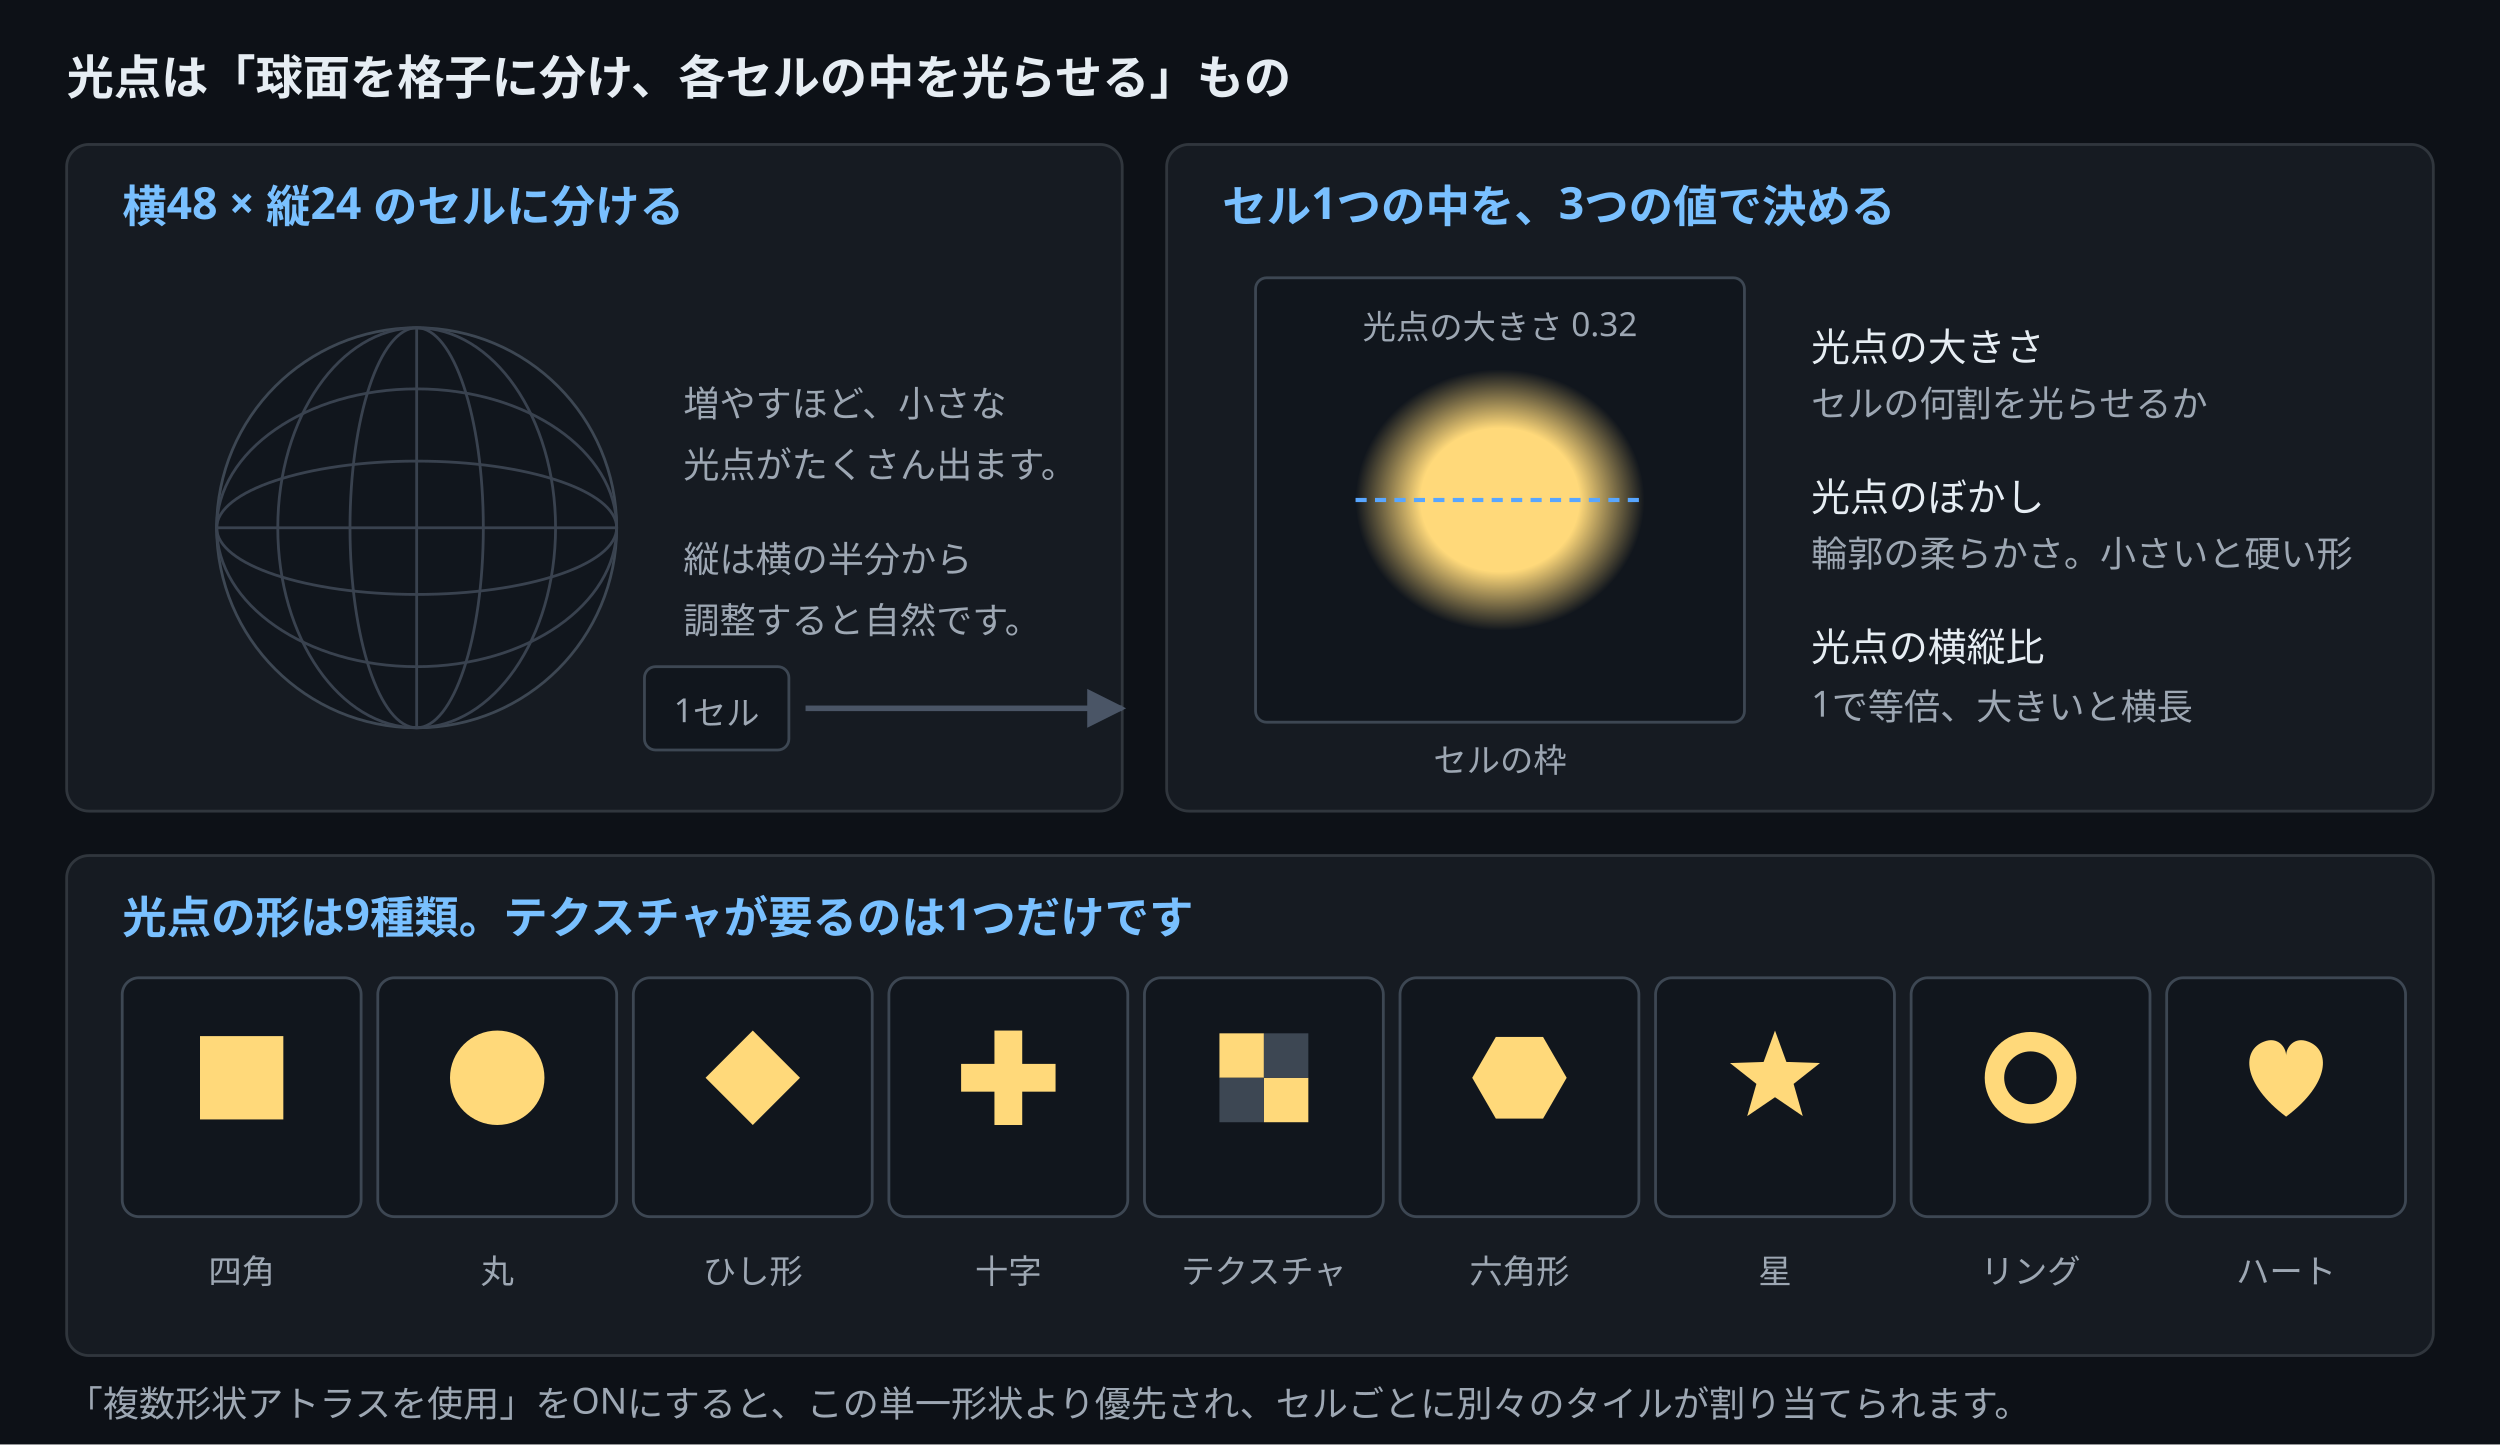
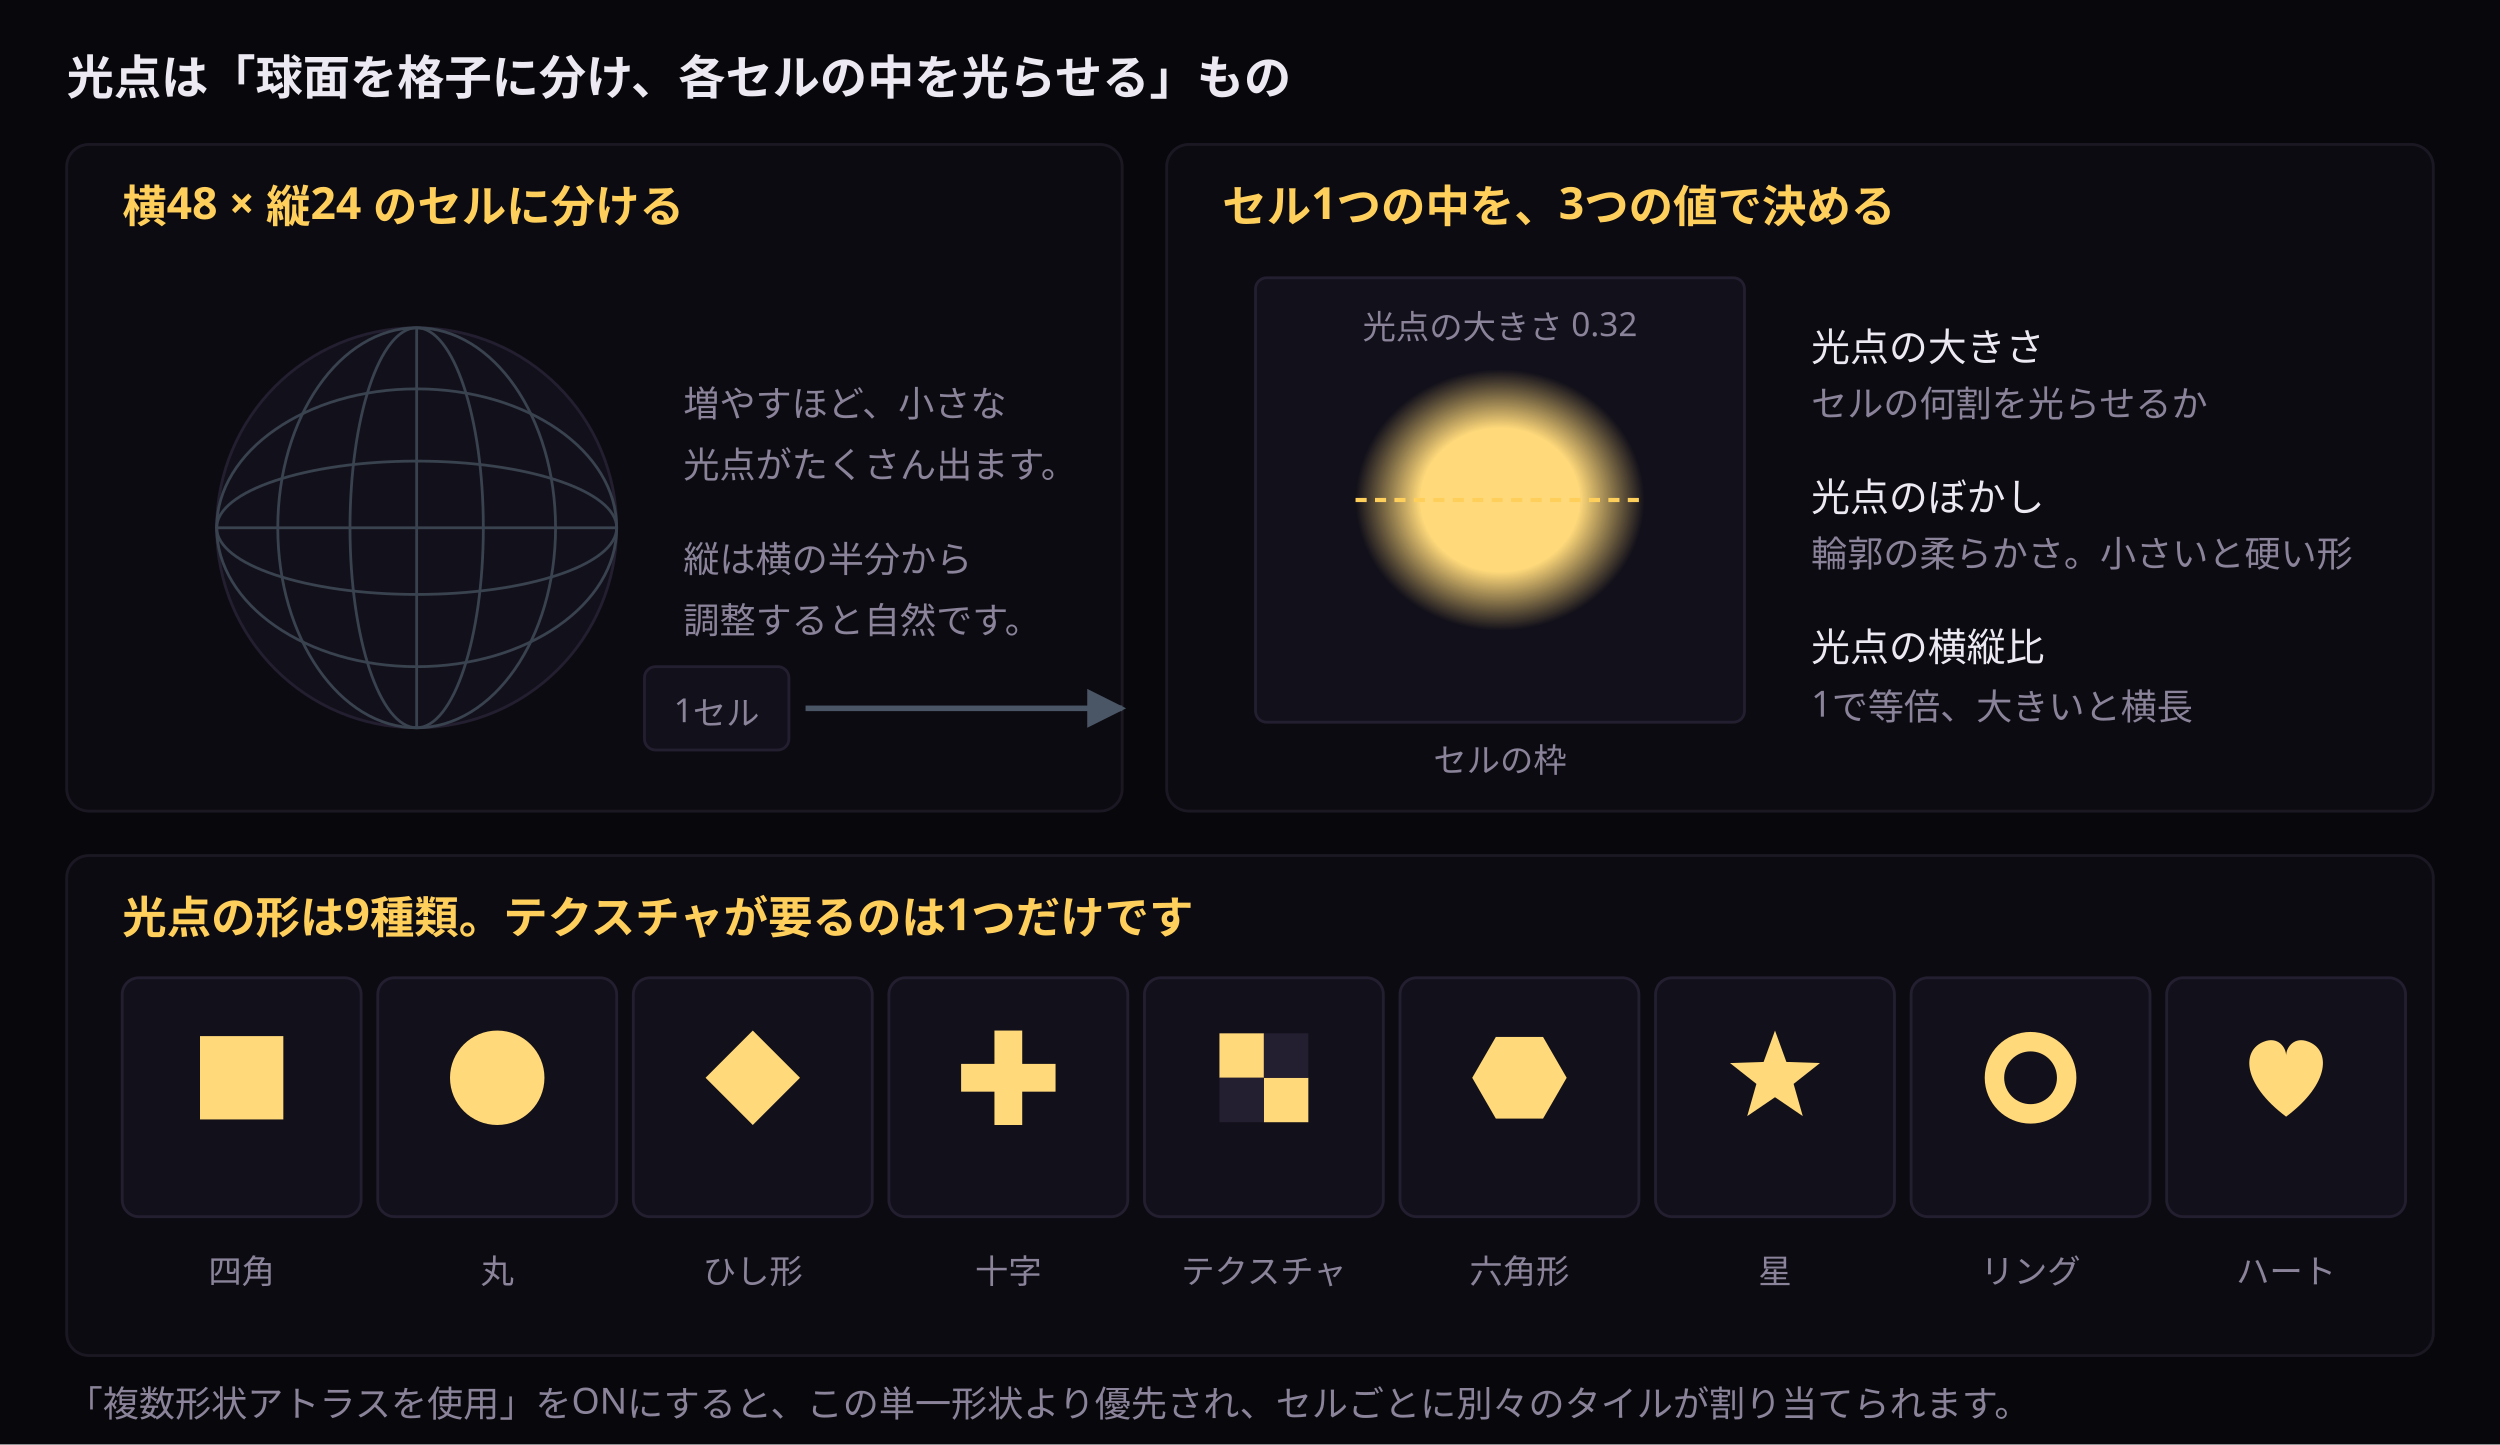
<svg xmlns="http://www.w3.org/2000/svg" viewBox="0 0 900 520" role="img" aria-label="球面を横48・縦24のセルに分け、1セルの中の発光範囲を光点の大きさ・ぼかし・横縦比で決める仕組みと、9種類の光点形状">
  <style>
-  .bg{fill:#0d1117}
-  .cell{fill:#161b22;stroke:#30363d;stroke-width:1}
-  .tile{fill:#11161d;stroke:#3d4753;stroke-width:1}
-  .t{fill:#e6edf3;font:14px "Segoe UI","Noto Sans JP",sans-serif}
-  .h{fill:#79c0ff;font:bold 16px "Segoe UI","Noto Sans JP",sans-serif}
-  .m{fill:#9da7b3;font:13px "Segoe UI","Noto Sans JP",sans-serif}
-  .s{fill:#9da7b3;font:12px "Segoe UI","Noto Sans JP",sans-serif}
-  .ttl{fill:#e6edf3;font:bold 17px "Segoe UI","Noto Sans JP",sans-serif}
+  .bg{fill:#08070b}
+  .cell{fill:#0d0b12;stroke:#1b1823;stroke-width:1}
+  .tile{fill:#12101a;stroke:#241f30;stroke-width:1}
+  .t{fill:#ece9f2;font:14px "Segoe UI","Hiragino Kaku Gothic ProN","Yu Gothic UI","Meiryo",sans-serif}
+  .h{fill:#ffcf5c;font:bold 16px "Segoe UI","Hiragino Kaku Gothic ProN","Yu Gothic UI","Meiryo",sans-serif}
+  .m{fill:#8a8399;font:13px "Segoe UI","Hiragino Kaku Gothic ProN","Yu Gothic UI","Meiryo",sans-serif}
+  .s{fill:#8a8399;font:12px "Segoe UI","Hiragino Kaku Gothic ProN","Yu Gothic UI","Meiryo",sans-serif}
+  .ttl{fill:#ece9f2;font:bold 17px "Segoe UI","Hiragino Kaku Gothic ProN","Yu Gothic UI","Meiryo",sans-serif}
 .grid{stroke:#39424f;stroke-width:1;fill:none}
 .lit{fill:#ffd97a}
-  .dim{stroke:#58a6ff;stroke-width:1.5;fill:none}
+  .dim{stroke:#ffcf5c;stroke-width:1.5;fill:none}
 .ar{stroke:#4a5566;stroke-width:2;fill:none;marker-end:url(#a)}
 .shape{fill:#ffd97a}
</style>
  <defs>
    <marker id="a" viewBox="0 0 10 10" refX="9" refY="5" markerWidth="7" markerHeight="7" orient="auto">
      <path d="M0 0 L10 5 L0 10 z" fill="#4a5566" />
    </marker>
    <radialGradient id="soft">
      <stop offset="55%" stop-color="#ffd97a" />
      <stop offset="100%" stop-color="#ffd97a" stop-opacity="0" />
    </radialGradient>
    <g id="sq">
      <rect x="-15" y="-15" width="30" height="30" class="shape" />
    </g>
    <g id="ci">
      <circle r="17" class="shape" />
    </g>
    <g id="di">
      <polygon points="0,-17 17,0 0,17 -17,0" class="shape" />
    </g>
    <g id="cr">
      <rect x="-17" y="-5" width="34" height="10" class="shape" />
      <rect x="-5" y="-17" width="10" height="34" class="shape" />
    </g>
    <g id="tx">
      <rect x="-16" y="-16" width="16" height="16" class="shape" />
      <rect x="0" y="0" width="16" height="16" class="shape" />
-       <rect x="-16" y="0" width="16" height="16" fill="#3d4753" />
-       <rect x="0" y="-16" width="16" height="16" fill="#3d4753" />
+       <rect x="-16" y="0" width="16" height="16" fill="#241f30" />
+       <rect x="0" y="-16" width="16" height="16" fill="#241f30" />
    </g>
    <g id="hx">
      <polygon points="17,0 8.5,14.7 -8.5,14.7 -17,0 -8.5,-14.7 8.5,-14.7" class="shape" />
    </g>
    <g id="st">
      <polygon points="0,-17 4.1,-5.7 16.2,-5.3 6.7,2.2 10,13.8 0,7 -10,13.8 -6.7,2.2 -16.2,-5.3 -4.1,-5.7" class="shape" />
    </g>
    <g id="rg">
      <circle r="13" fill="none" stroke="#ffd97a" stroke-width="7" />
    </g>
    <g id="ht">
      <path d="M0,14 C-16,2 -16,-10 -8,-13 C-3,-15 0,-11 0,-8 C0,-11 3,-15 8,-13 C16,-10 16,2 0,14 Z" class="shape" />
    </g>
  </defs>
  <rect class="bg" width="900" height="520" />
  <text class="ttl" x="24" y="34">光点は「球面を格子に分け、各セルの中を光らせる」もの</text>
  <rect class="cell" x="24" y="52" width="380" height="240" rx="8" />
  <text class="h" x="44" y="80">横48 × 縦24 のセルに分ける</text>
-   <circle cx="150" cy="190" r="72" fill="#11161d" stroke="#3d4753" />
+   <circle cx="150" cy="190" r="72" fill="#12101a" stroke="#241f30" />
  <ellipse class="grid" cx="150" cy="190" rx="72" ry="24" />
  <ellipse class="grid" cx="150" cy="190" rx="72" ry="50" />
  <ellipse class="grid" cx="150" cy="190" rx="24" ry="72" />
  <ellipse class="grid" cx="150" cy="190" rx="50" ry="72" />
  <line class="grid" x1="150" y1="118" x2="150" y2="262" />
  <line class="grid" x1="78" y1="190" x2="222" y2="190" />
  <text class="m" x="246" y="150">増やすほど、小さな</text>
  <text class="m" x="246" y="172">光点がたくさん出ます。</text>
  <text class="m" x="246" y="206">縦は横の半分から</text>
  <text class="m" x="246" y="228">調整すると自然です。</text>
  <rect x="232" y="240" width="52" height="30" rx="4" class="tile" />
  <text class="s" x="258" y="260" text-anchor="middle">1セル</text>
  <path class="ar" d="M290 255 L404 255" />
  <rect class="cell" x="420" y="52" width="456" height="240" rx="8" />
  <text class="h" x="440" y="80">セル1つの中を、3つの値で決める</text>
  <rect x="452" y="100" width="176" height="160" rx="4" class="tile" />
  <ellipse cx="540" cy="180" rx="52" ry="47" fill="url(#soft)" />
  <line class="dim" x1="488" y1="180" x2="592" y2="180" stroke-dasharray="4 3" />
-   <text class="s" x="540" y="122" text-anchor="middle" fill="#58a6ff">光点の大きさ 0.32</text>
+   <text class="s" x="540" y="122" text-anchor="middle" fill="#ffcf5c">光点の大きさ 0.32</text>
  <text class="s" x="540" y="278" text-anchor="middle">セルの枠</text>
  <text class="t" x="652" y="130">光点の大きさ</text>
  <text class="m" x="652" y="150">セルの何割を光らせるか</text>
  <text class="t" x="652" y="184">光点のぼかし</text>
  <text class="m" x="652" y="204">輪郭の柔らかさ。小さいと硬い形</text>
  <text class="t" x="652" y="238">光点の横縦比</text>
  <text class="m" x="652" y="258">1で等倍、大きいと横長</text>
  <rect class="cell" x="24" y="308" width="852" height="180" rx="8" />
  <text class="h" x="44" y="336">光点の形は9種類。テクスチャが要るのは1つだけです</text>
  <g transform="translate(0,0)">
    <rect class="tile" x="44" y="352" width="86" height="86" rx="6" />
    <use href="#sq" transform="translate(87,388)" />
    <text class="s" x="87" y="462" text-anchor="middle">四角</text>
    <rect class="tile" x="136" y="352" width="86" height="86" rx="6" />
    <use href="#ci" transform="translate(179,388)" />
    <text class="s" x="179" y="462" text-anchor="middle">丸</text>
    <rect class="tile" x="228" y="352" width="86" height="86" rx="6" />
    <use href="#di" transform="translate(271,388)" />
    <text class="s" x="271" y="462" text-anchor="middle">ひし形</text>
    <rect class="tile" x="320" y="352" width="86" height="86" rx="6" />
    <use href="#cr" transform="translate(363,388)" />
    <text class="s" x="363" y="462" text-anchor="middle">十字</text>
-     <rect class="tile" x="412" y="352" width="86" height="86" rx="6" stroke="#7a5a22" />
+     <rect class="tile" x="412" y="352" width="86" height="86" rx="6" stroke="#7a4a2a" />
    <use href="#tx" transform="translate(455,388)" />
    <text class="s" x="455" y="462" text-anchor="middle" fill="#ffd16f">テクスチャ</text>
    <rect class="tile" x="504" y="352" width="86" height="86" rx="6" />
    <use href="#hx" transform="translate(547,388)" />
    <text class="s" x="547" y="462" text-anchor="middle">六角形</text>
    <rect class="tile" x="596" y="352" width="86" height="86" rx="6" />
    <use href="#st" transform="translate(639,388)" />
    <text class="s" x="639" y="462" text-anchor="middle">星</text>
    <rect class="tile" x="688" y="352" width="86" height="86" rx="6" />
    <use href="#rg" transform="translate(731,388)" />
    <text class="s" x="731" y="462" text-anchor="middle">リング</text>
    <rect class="tile" x="780" y="352" width="86" height="86" rx="6" />
    <use href="#ht" transform="translate(823,388)" />
    <text class="s" x="823" y="462" text-anchor="middle">ハート</text>
  </g>
  <text class="m" x="24" y="510">「複数形状アトラスを使用」をONにすると、この単一形状より優先され、セルごとに別々のタイルが割り当てられます。</text>
</svg>
